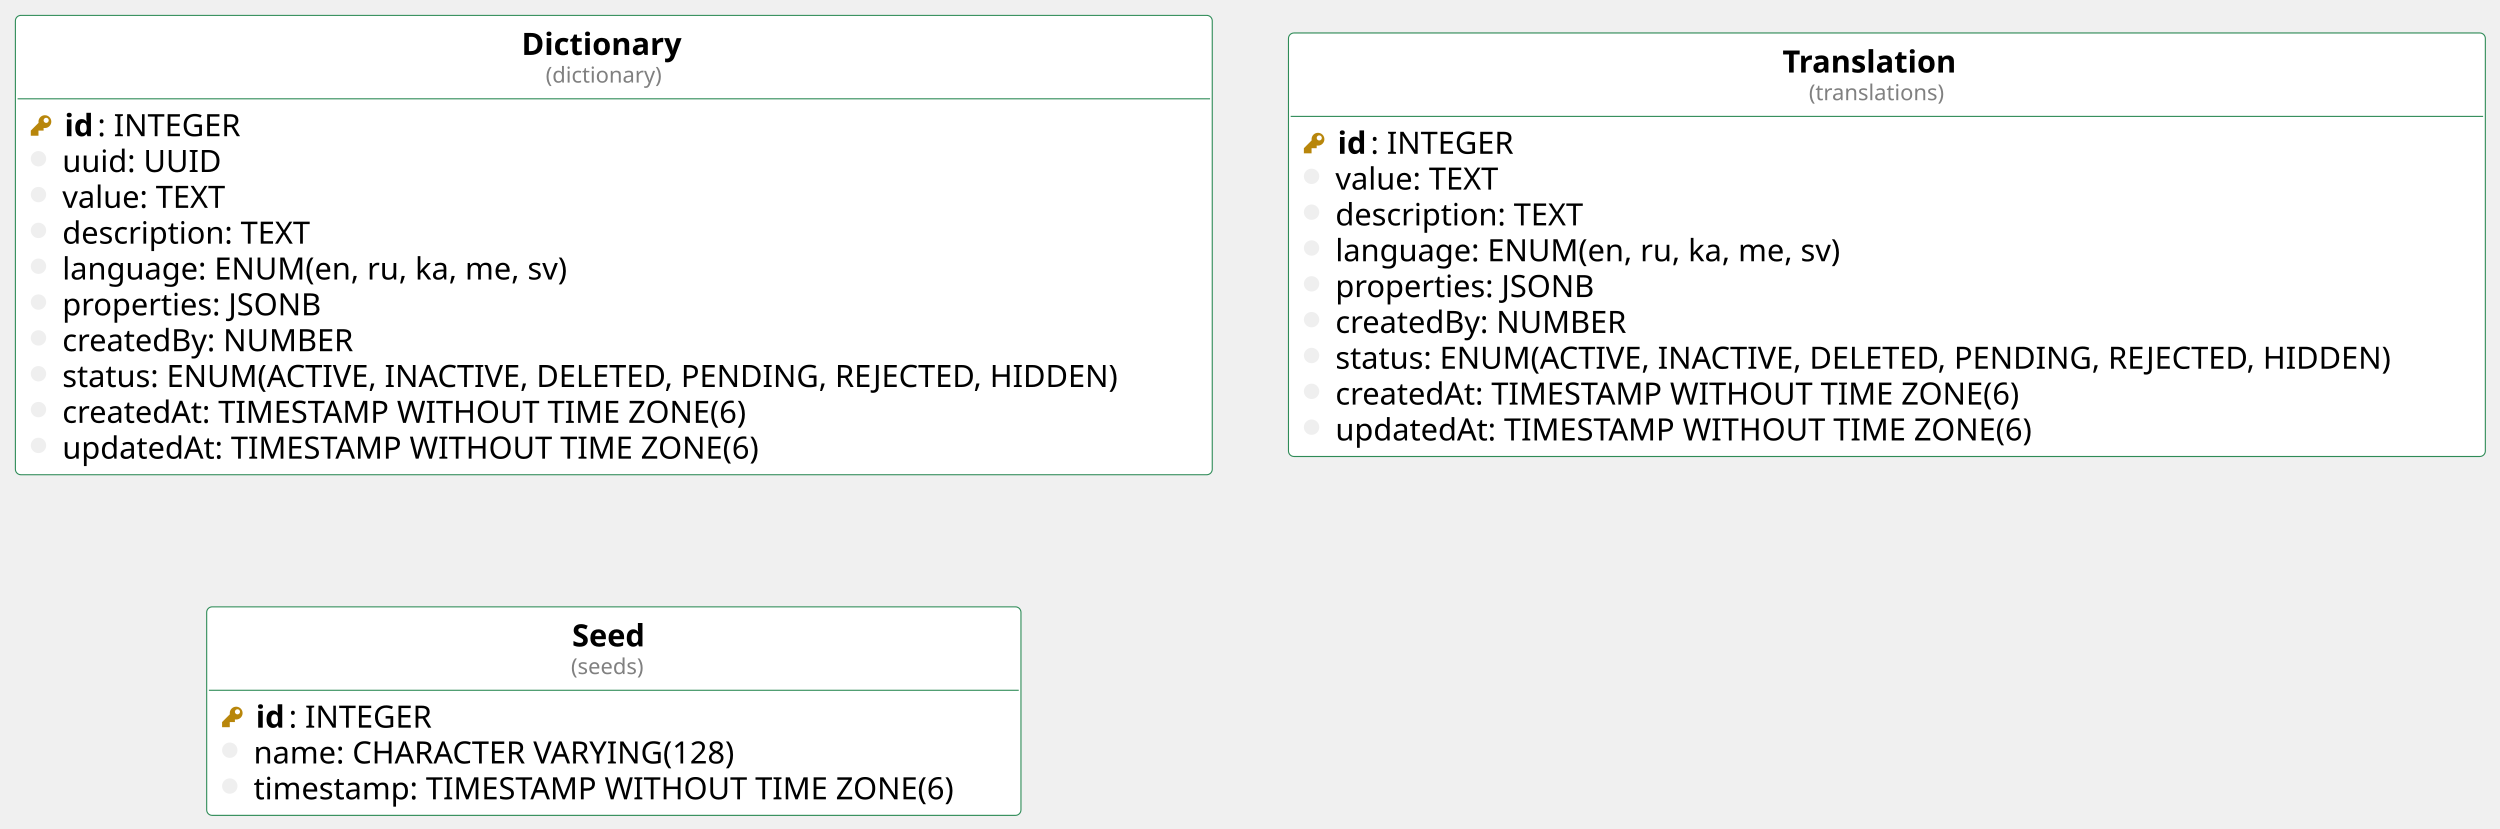
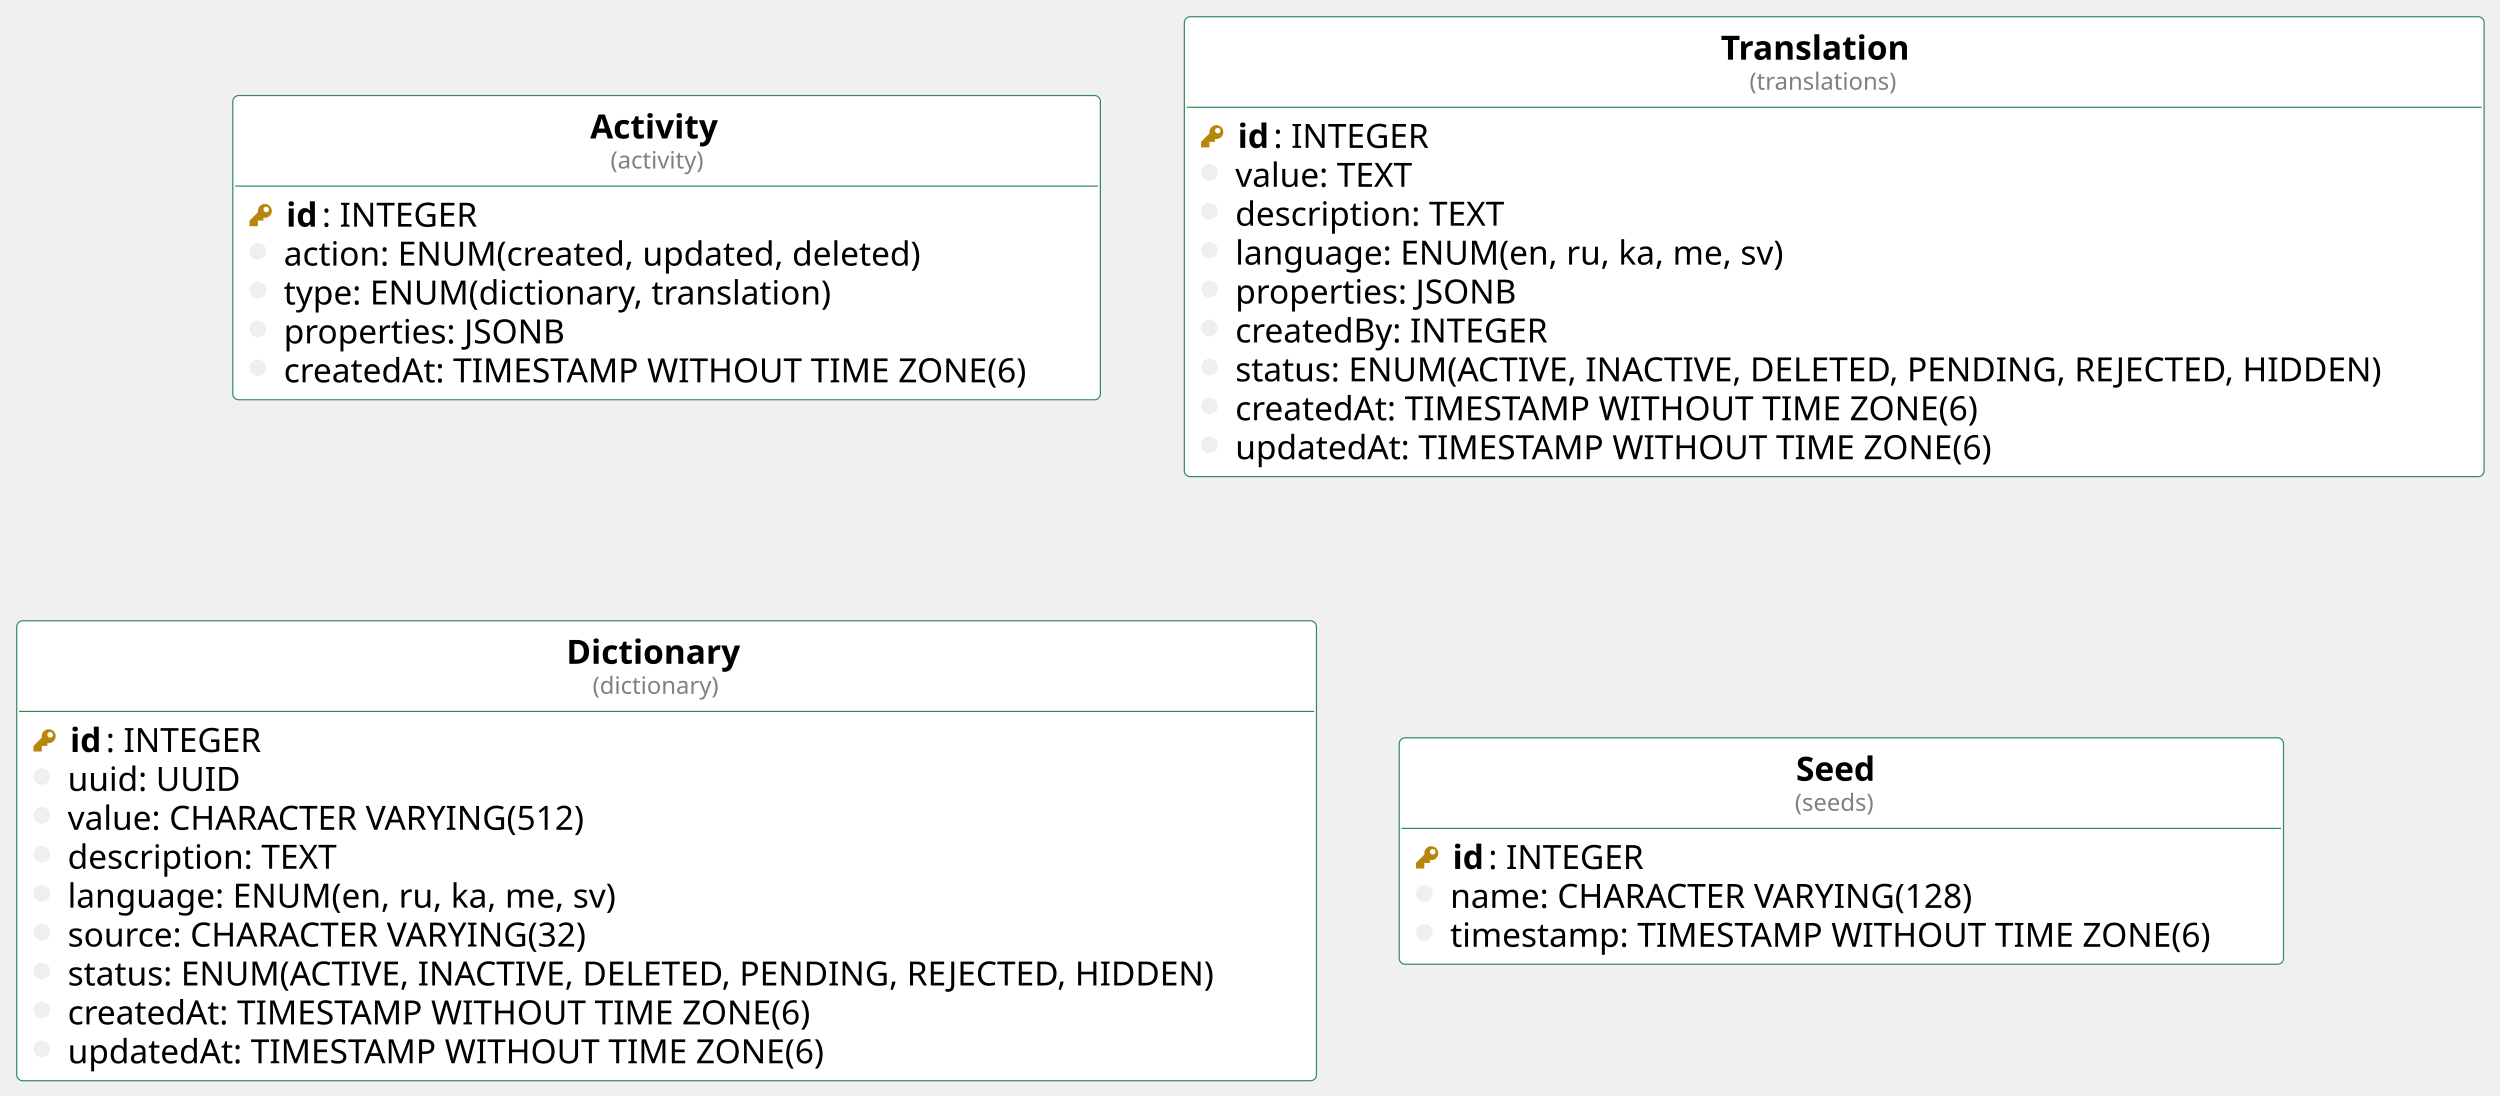
- <svg xmlns="http://www.w3.org/2000/svg" contentStyleType="text/css" height="377px" preserveAspectRatio="none" style="width:1137px;height:377px;background:#FFFFFF;" version="1.1" viewBox="0 0 1137 377" width="1137px" zoomAndPan="magnify">
+ <svg xmlns="http://www.w3.org/2000/svg" contentStyleType="text/css" height="459px" preserveAspectRatio="none" style="width:1047px;height:459px;background:#FFFFFF;" version="1.1" viewBox="0 0 1047 459" width="1047px" zoomAndPan="magnify">
  <defs />
  <g>
-     <g id="elem_dictionary">
-       <rect codeLine="25" fill="#FFFFFF" height="208.906" id="dictionary" rx="2.5" ry="2.5" style="stroke:#2E8B57;stroke-width:0.5;" width="544.333" x="7" y="7" />
-       <text fill="#000000" font-family="sans-serif" font-size="14" font-weight="bold" lengthAdjust="spacing" textLength="84" x="237.167" y="24.995">Dictionary</text>
-       <text fill="#808080" font-family="sans-serif" font-size="10" lengthAdjust="spacing" textLength="62" x="248.167" y="37.579">(dictionary)</text>
-       <line style="stroke:#2E8B57;stroke-width:0.5;" x1="8" x2="550.333" y1="44.938" y2="44.938" />
-       <path d="M20.417,52.401 C18.807,52.401 17.5,53.708 17.5,55.318 C17.5,55.504 17.5,55.691 17.535,55.866 L14,59.401 L14,61.734 L17.5,61.734 L17.5,59.401 L19.833,59.401 L19.833,58.234 L19.868,58.199 C20.043,58.234 20.23,58.234 20.417,58.234 C22.027,58.234 23.333,56.928 23.333,55.318 C23.333,53.708 22.027,52.401 20.417,52.401 M21,53.568 C21.642,53.568 22.167,54.093 22.167,54.734 C22.167,55.376 21.642,55.901 21,55.901 C20.358,55.901 19.833,55.376 19.833,54.734 C19.833,54.093 20.358,53.568 21,53.568 " fill="#B8860B" style="stroke:;stroke-width:0.0;stroke-dasharray:;" />
-       <text fill="#000000" font-family="sans-serif" font-size="14" font-weight="bold" lengthAdjust="spacing" textLength="15" x="29.333" y="61.933">id</text>
-       <text fill="#000000" font-family="sans-serif" font-size="14" lengthAdjust="spacing" textLength="71" x="44.333" y="61.933">: INTEGER</text>
-       <path d="M17.5,68.698 C15.563,68.698 14,70.261 14,72.198 C14,74.135 15.563,75.698 17.5,75.698 C19.437,75.698 21,74.135 21,72.198 C21,70.261 19.437,68.698 17.5,68.698 " fill="#EFEFEF" style="stroke:;stroke-width:0.0;stroke-dasharray:;" />
-       <text fill="#000000" font-family="sans-serif" font-size="14" lengthAdjust="spacing" textLength="71" x="28.333" y="78.23">uuid: UUID</text>
-       <path d="M17.5,84.995 C15.563,84.995 14,86.558 14,88.495 C14,90.431 15.563,91.995 17.5,91.995 C19.437,91.995 21,90.431 21,88.495 C21,86.558 19.437,84.995 17.5,84.995 " fill="#EFEFEF" style="stroke:;stroke-width:0.0;stroke-dasharray:;" />
-       <text fill="#000000" font-family="sans-serif" font-size="14" lengthAdjust="spacing" textLength="83" x="28.333" y="94.526">value: TEXT</text>
-       <path d="M17.5,101.292 C15.563,101.292 14,102.855 14,104.792 C14,106.728 15.563,108.292 17.5,108.292 C19.437,108.292 21,106.728 21,104.792 C21,102.855 19.437,101.292 17.5,101.292 " fill="#EFEFEF" style="stroke:;stroke-width:0.0;stroke-dasharray:;" />
-       <text fill="#000000" font-family="sans-serif" font-size="14" lengthAdjust="spacing" textLength="128" x="28.333" y="110.823">description: TEXT</text>
-       <path d="M17.5,117.588 C15.563,117.588 14,119.152 14,121.088 C14,123.025 15.563,124.588 17.5,124.588 C19.437,124.588 21,123.025 21,121.088 C21,119.152 19.437,117.588 17.5,117.588 " fill="#EFEFEF" style="stroke:;stroke-width:0.0;stroke-dasharray:;" />
-       <text fill="#000000" font-family="sans-serif" font-size="14" lengthAdjust="spacing" textLength="242" x="28.333" y="127.12">language: ENUM(en, ru, ka, me, sv)</text>
-       <path d="M17.5,133.885 C15.563,133.885 14,135.449 14,137.385 C14,139.322 15.563,140.885 17.5,140.885 C19.437,140.885 21,139.322 21,137.385 C21,135.449 19.437,133.885 17.5,133.885 " fill="#EFEFEF" style="stroke:;stroke-width:0.0;stroke-dasharray:;" />
-       <text fill="#000000" font-family="sans-serif" font-size="14" lengthAdjust="spacing" textLength="130" x="28.333" y="143.417">properties: JSONB</text>
-       <path d="M17.5,150.182 C15.563,150.182 14,151.746 14,153.682 C14,155.619 15.563,157.182 17.5,157.182 C19.437,157.182 21,155.619 21,153.682 C21,151.746 19.437,150.182 17.5,150.182 " fill="#EFEFEF" style="stroke:;stroke-width:0.0;stroke-dasharray:;" />
-       <text fill="#000000" font-family="sans-serif" font-size="14" lengthAdjust="spacing" textLength="143" x="28.333" y="159.714">createdBy: NUMBER</text>
-       <path d="M17.5,166.479 C15.563,166.479 14,168.042 14,169.979 C14,171.916 15.563,173.479 17.5,173.479 C19.437,173.479 21,171.916 21,169.979 C21,168.042 19.437,166.479 17.5,166.479 " fill="#EFEFEF" style="stroke:;stroke-width:0.0;stroke-dasharray:;" />
-       <text fill="#000000" font-family="sans-serif" font-size="14" lengthAdjust="spacing" textLength="517" x="28.333" y="176.011">status: ENUM(ACTIVE, INACTIVE, DELETED, PENDING, REJECTED, HIDDEN)</text>
-       <path d="M17.5,182.776 C15.563,182.776 14,184.339 14,186.276 C14,188.213 15.563,189.776 17.5,189.776 C19.437,189.776 21,188.213 21,186.276 C21,184.339 19.437,182.776 17.5,182.776 " fill="#EFEFEF" style="stroke:;stroke-width:0.0;stroke-dasharray:;" />
-       <text fill="#000000" font-family="sans-serif" font-size="14" lengthAdjust="spacing" textLength="336" x="28.333" y="192.308">createdAt: TIMESTAMP WITHOUT TIME ZONE(6)</text>
-       <path d="M17.5,199.073 C15.563,199.073 14,200.636 14,202.573 C14,204.51 15.563,206.073 17.5,206.073 C19.437,206.073 21,204.51 21,202.573 C21,200.636 19.437,199.073 17.5,199.073 " fill="#EFEFEF" style="stroke:;stroke-width:0.0;stroke-dasharray:;" />
-       <text fill="#000000" font-family="sans-serif" font-size="14" lengthAdjust="spacing" textLength="340" x="28.333" y="208.605">updatedAt: TIMESTAMP WITHOUT TIME ZONE(6)</text>
+     <g id="elem_activity">
+       <rect codeLine="25" fill="#FFFFFF" height="127.422" id="activity" rx="2.5" ry="2.5" style="stroke:#2E8B57;stroke-width:0.5;" width="363.333" x="97.5" y="40" />
+       <text fill="#000000" font-family="sans-serif" font-size="14" font-weight="bold" lengthAdjust="spacing" textLength="64" x="247.167" y="57.995">Activity</text>
+       <text fill="#808080" font-family="sans-serif" font-size="10" lengthAdjust="spacing" textLength="47" x="255.667" y="70.579">(activity)</text>
+       <line style="stroke:#2E8B57;stroke-width:0.5;" x1="98.5" x2="459.833" y1="77.938" y2="77.938" />
+       <path d="M110.917,85.401 C109.307,85.401 108,86.708 108,88.318 C108,88.504 108,88.691 108.035,88.866 L104.5,92.401 L104.5,94.734 L108,94.734 L108,92.401 L110.333,92.401 L110.333,91.234 L110.368,91.199 C110.543,91.234 110.73,91.234 110.917,91.234 C112.527,91.234 113.833,89.928 113.833,88.318 C113.833,86.708 112.527,85.401 110.917,85.401 M111.5,86.568 C112.142,86.568 112.667,87.093 112.667,87.734 C112.667,88.376 112.142,88.901 111.5,88.901 C110.858,88.901 110.333,88.376 110.333,87.734 C110.333,87.093 110.858,86.568 111.5,86.568 " fill="#B8860B" style="stroke:;stroke-width:0.0;stroke-dasharray:;" />
+       <text fill="#000000" font-family="sans-serif" font-size="14" font-weight="bold" lengthAdjust="spacing" textLength="15" x="119.833" y="94.933">id</text>
+       <text fill="#000000" font-family="sans-serif" font-size="14" lengthAdjust="spacing" textLength="71" x="134.833" y="94.933">: INTEGER</text>
+       <path d="M108,101.698 C106.063,101.698 104.5,103.261 104.5,105.198 C104.5,107.135 106.063,108.698 108,108.698 C109.937,108.698 111.5,107.135 111.5,105.198 C111.5,103.261 109.937,101.698 108,101.698 " fill="#EFEFEF" style="stroke:;stroke-width:0.0;stroke-dasharray:;" />
+       <text fill="#000000" font-family="sans-serif" font-size="14" lengthAdjust="spacing" textLength="292" x="118.833" y="111.23">action: ENUM(created, updated, deleted)</text>
+       <path d="M108,117.995 C106.063,117.995 104.5,119.558 104.5,121.495 C104.5,123.431 106.063,124.995 108,124.995 C109.937,124.995 111.5,123.431 111.5,121.495 C111.5,119.558 109.937,117.995 108,117.995 " fill="#EFEFEF" style="stroke:;stroke-width:0.0;stroke-dasharray:;" />
+       <text fill="#000000" font-family="sans-serif" font-size="14" lengthAdjust="spacing" textLength="251" x="118.833" y="127.526">type: ENUM(dictionary, translation)</text>
+       <path d="M108,134.292 C106.063,134.292 104.5,135.855 104.5,137.792 C104.5,139.728 106.063,141.292 108,141.292 C109.937,141.292 111.5,139.728 111.5,137.792 C111.5,135.855 109.937,134.292 108,134.292 " fill="#EFEFEF" style="stroke:;stroke-width:0.0;stroke-dasharray:;" />
+       <text fill="#000000" font-family="sans-serif" font-size="14" lengthAdjust="spacing" textLength="130" x="118.833" y="143.823">properties: JSONB</text>
+       <path d="M108,150.589 C106.063,150.589 104.5,152.152 104.5,154.089 C104.5,156.025 106.063,157.589 108,157.589 C109.937,157.589 111.5,156.025 111.5,154.089 C111.5,152.152 109.937,150.589 108,150.589 " fill="#EFEFEF" style="stroke:;stroke-width:0.0;stroke-dasharray:;" />
+       <text fill="#000000" font-family="sans-serif" font-size="14" lengthAdjust="spacing" textLength="336" x="118.833" y="160.12">createdAt: TIMESTAMP WITHOUT TIME ZONE(6)</text>
    </g>
    <g id="elem_translations">
-       <rect codeLine="38" fill="#FFFFFF" height="192.609" id="translations" rx="2.5" ry="2.5" style="stroke:#2E8B57;stroke-width:0.5;" width="544.333" x="586" y="15" />
-       <text fill="#000000" font-family="sans-serif" font-size="14" font-weight="bold" lengthAdjust="spacing" textLength="95" x="810.667" y="32.995">Translation</text>
-       <text fill="#808080" font-family="sans-serif" font-size="10" lengthAdjust="spacing" textLength="71" x="822.667" y="45.579">(translations)</text>
-       <line style="stroke:#2E8B57;stroke-width:0.5;" x1="587" x2="1129.333" y1="52.938" y2="52.938" />
-       <path d="M599.417,60.401 C597.807,60.401 596.5,61.708 596.5,63.318 C596.5,63.504 596.5,63.691 596.535,63.866 L593,67.401 L593,69.734 L596.5,69.734 L596.5,67.401 L598.833,67.401 L598.833,66.234 L598.868,66.199 C599.043,66.234 599.23,66.234 599.417,66.234 C601.027,66.234 602.333,64.928 602.333,63.318 C602.333,61.708 601.027,60.401 599.417,60.401 M600,61.568 C600.642,61.568 601.167,62.093 601.167,62.734 C601.167,63.376 600.642,63.901 600,63.901 C599.358,63.901 598.833,63.376 598.833,62.734 C598.833,62.093 599.358,61.568 600,61.568 " fill="#B8860B" style="stroke:;stroke-width:0.0;stroke-dasharray:;" />
-       <text fill="#000000" font-family="sans-serif" font-size="14" font-weight="bold" lengthAdjust="spacing" textLength="15" x="608.333" y="69.933">id</text>
-       <text fill="#000000" font-family="sans-serif" font-size="14" lengthAdjust="spacing" textLength="71" x="623.333" y="69.933">: INTEGER</text>
-       <path d="M596.5,76.698 C594.563,76.698 593,78.261 593,80.198 C593,82.135 594.563,83.698 596.5,83.698 C598.437,83.698 600,82.135 600,80.198 C600,78.261 598.437,76.698 596.5,76.698 " fill="#EFEFEF" style="stroke:;stroke-width:0.0;stroke-dasharray:;" />
-       <text fill="#000000" font-family="sans-serif" font-size="14" lengthAdjust="spacing" textLength="83" x="607.333" y="86.23">value: TEXT</text>
-       <path d="M596.5,92.995 C594.563,92.995 593,94.558 593,96.495 C593,98.431 594.563,99.995 596.5,99.995 C598.437,99.995 600,98.431 600,96.495 C600,94.558 598.437,92.995 596.5,92.995 " fill="#EFEFEF" style="stroke:;stroke-width:0.0;stroke-dasharray:;" />
-       <text fill="#000000" font-family="sans-serif" font-size="14" lengthAdjust="spacing" textLength="128" x="607.333" y="102.526">description: TEXT</text>
-       <path d="M596.5,109.292 C594.563,109.292 593,110.855 593,112.792 C593,114.728 594.563,116.292 596.5,116.292 C598.437,116.292 600,114.728 600,112.792 C600,110.855 598.437,109.292 596.5,109.292 " fill="#EFEFEF" style="stroke:;stroke-width:0.0;stroke-dasharray:;" />
-       <text fill="#000000" font-family="sans-serif" font-size="14" lengthAdjust="spacing" textLength="242" x="607.333" y="118.823">language: ENUM(en, ru, ka, me, sv)</text>
-       <path d="M596.5,125.588 C594.563,125.588 593,127.152 593,129.089 C593,131.025 594.563,132.589 596.5,132.589 C598.437,132.589 600,131.025 600,129.089 C600,127.152 598.437,125.588 596.5,125.588 " fill="#EFEFEF" style="stroke:;stroke-width:0.0;stroke-dasharray:;" />
-       <text fill="#000000" font-family="sans-serif" font-size="14" lengthAdjust="spacing" textLength="130" x="607.333" y="135.12">properties: JSONB</text>
-       <path d="M596.5,141.885 C594.563,141.885 593,143.449 593,145.385 C593,147.322 594.563,148.885 596.5,148.885 C598.437,148.885 600,147.322 600,145.385 C600,143.449 598.437,141.885 596.5,141.885 " fill="#EFEFEF" style="stroke:;stroke-width:0.0;stroke-dasharray:;" />
-       <text fill="#000000" font-family="sans-serif" font-size="14" lengthAdjust="spacing" textLength="143" x="607.333" y="151.417">createdBy: NUMBER</text>
-       <path d="M596.5,158.182 C594.563,158.182 593,159.746 593,161.682 C593,163.619 594.563,165.182 596.5,165.182 C598.437,165.182 600,163.619 600,161.682 C600,159.746 598.437,158.182 596.5,158.182 " fill="#EFEFEF" style="stroke:;stroke-width:0.0;stroke-dasharray:;" />
-       <text fill="#000000" font-family="sans-serif" font-size="14" lengthAdjust="spacing" textLength="517" x="607.333" y="167.714">status: ENUM(ACTIVE, INACTIVE, DELETED, PENDING, REJECTED, HIDDEN)</text>
-       <path d="M596.5,174.479 C594.563,174.479 593,176.042 593,177.979 C593,179.916 594.563,181.479 596.5,181.479 C598.437,181.479 600,179.916 600,177.979 C600,176.042 598.437,174.479 596.5,174.479 " fill="#EFEFEF" style="stroke:;stroke-width:0.0;stroke-dasharray:;" />
-       <text fill="#000000" font-family="sans-serif" font-size="14" lengthAdjust="spacing" textLength="336" x="607.333" y="184.011">createdAt: TIMESTAMP WITHOUT TIME ZONE(6)</text>
-       <path d="M596.5,190.776 C594.563,190.776 593,192.339 593,194.276 C593,196.213 594.563,197.776 596.5,197.776 C598.437,197.776 600,196.213 600,194.276 C600,192.339 598.437,190.776 596.5,190.776 " fill="#EFEFEF" style="stroke:;stroke-width:0.0;stroke-dasharray:;" />
-       <text fill="#000000" font-family="sans-serif" font-size="14" lengthAdjust="spacing" textLength="340" x="607.333" y="200.308">updatedAt: TIMESTAMP WITHOUT TIME ZONE(6)</text>
+       <rect codeLine="33" fill="#FFFFFF" height="192.609" id="translations" rx="2.5" ry="2.5" style="stroke:#2E8B57;stroke-width:0.5;" width="544.333" x="496" y="7" />
+       <text fill="#000000" font-family="sans-serif" font-size="14" font-weight="bold" lengthAdjust="spacing" textLength="95" x="720.667" y="24.995">Translation</text>
+       <text fill="#808080" font-family="sans-serif" font-size="10" lengthAdjust="spacing" textLength="71" x="732.667" y="37.579">(translations)</text>
+       <line style="stroke:#2E8B57;stroke-width:0.5;" x1="497" x2="1039.333" y1="44.938" y2="44.938" />
+       <path d="M509.417,52.401 C507.807,52.401 506.5,53.708 506.5,55.318 C506.5,55.504 506.5,55.691 506.535,55.866 L503,59.401 L503,61.734 L506.5,61.734 L506.5,59.401 L508.833,59.401 L508.833,58.234 L508.868,58.199 C509.043,58.234 509.23,58.234 509.417,58.234 C511.027,58.234 512.333,56.928 512.333,55.318 C512.333,53.708 511.027,52.401 509.417,52.401 M510,53.568 C510.642,53.568 511.167,54.093 511.167,54.734 C511.167,55.376 510.642,55.901 510,55.901 C509.358,55.901 508.833,55.376 508.833,54.734 C508.833,54.093 509.358,53.568 510,53.568 " fill="#B8860B" style="stroke:;stroke-width:0.0;stroke-dasharray:;" />
+       <text fill="#000000" font-family="sans-serif" font-size="14" font-weight="bold" lengthAdjust="spacing" textLength="15" x="518.333" y="61.933">id</text>
+       <text fill="#000000" font-family="sans-serif" font-size="14" lengthAdjust="spacing" textLength="71" x="533.333" y="61.933">: INTEGER</text>
+       <path d="M506.5,68.698 C504.563,68.698 503,70.261 503,72.198 C503,74.135 504.563,75.698 506.5,75.698 C508.437,75.698 510,74.135 510,72.198 C510,70.261 508.437,68.698 506.5,68.698 " fill="#EFEFEF" style="stroke:;stroke-width:0.0;stroke-dasharray:;" />
+       <text fill="#000000" font-family="sans-serif" font-size="14" lengthAdjust="spacing" textLength="83" x="517.333" y="78.23">value: TEXT</text>
+       <path d="M506.5,84.995 C504.563,84.995 503,86.558 503,88.495 C503,90.431 504.563,91.995 506.5,91.995 C508.437,91.995 510,90.431 510,88.495 C510,86.558 508.437,84.995 506.5,84.995 " fill="#EFEFEF" style="stroke:;stroke-width:0.0;stroke-dasharray:;" />
+       <text fill="#000000" font-family="sans-serif" font-size="14" lengthAdjust="spacing" textLength="128" x="517.333" y="94.526">description: TEXT</text>
+       <path d="M506.5,101.292 C504.563,101.292 503,102.855 503,104.792 C503,106.728 504.563,108.292 506.5,108.292 C508.437,108.292 510,106.728 510,104.792 C510,102.855 508.437,101.292 506.5,101.292 " fill="#EFEFEF" style="stroke:;stroke-width:0.0;stroke-dasharray:;" />
+       <text fill="#000000" font-family="sans-serif" font-size="14" lengthAdjust="spacing" textLength="242" x="517.333" y="110.823">language: ENUM(en, ru, ka, me, sv)</text>
+       <path d="M506.5,117.588 C504.563,117.588 503,119.152 503,121.088 C503,123.025 504.563,124.588 506.5,124.588 C508.437,124.588 510,123.025 510,121.088 C510,119.152 508.437,117.588 506.5,117.588 " fill="#EFEFEF" style="stroke:;stroke-width:0.0;stroke-dasharray:;" />
+       <text fill="#000000" font-family="sans-serif" font-size="14" lengthAdjust="spacing" textLength="130" x="517.333" y="127.12">properties: JSONB</text>
+       <path d="M506.5,133.885 C504.563,133.885 503,135.449 503,137.385 C503,139.322 504.563,140.885 506.5,140.885 C508.437,140.885 510,139.322 510,137.385 C510,135.449 508.437,133.885 506.5,133.885 " fill="#EFEFEF" style="stroke:;stroke-width:0.0;stroke-dasharray:;" />
+       <text fill="#000000" font-family="sans-serif" font-size="14" lengthAdjust="spacing" textLength="145" x="517.333" y="143.417">createdBy: INTEGER</text>
+       <path d="M506.5,150.182 C504.563,150.182 503,151.746 503,153.682 C503,155.619 504.563,157.182 506.5,157.182 C508.437,157.182 510,155.619 510,153.682 C510,151.746 508.437,150.182 506.5,150.182 " fill="#EFEFEF" style="stroke:;stroke-width:0.0;stroke-dasharray:;" />
+       <text fill="#000000" font-family="sans-serif" font-size="14" lengthAdjust="spacing" textLength="517" x="517.333" y="159.714">status: ENUM(ACTIVE, INACTIVE, DELETED, PENDING, REJECTED, HIDDEN)</text>
+       <path d="M506.5,166.479 C504.563,166.479 503,168.042 503,169.979 C503,171.916 504.563,173.479 506.5,173.479 C508.437,173.479 510,171.916 510,169.979 C510,168.042 508.437,166.479 506.5,166.479 " fill="#EFEFEF" style="stroke:;stroke-width:0.0;stroke-dasharray:;" />
+       <text fill="#000000" font-family="sans-serif" font-size="14" lengthAdjust="spacing" textLength="336" x="517.333" y="176.011">createdAt: TIMESTAMP WITHOUT TIME ZONE(6)</text>
+       <path d="M506.5,182.776 C504.563,182.776 503,184.339 503,186.276 C503,188.213 504.563,189.776 506.5,189.776 C508.437,189.776 510,188.213 510,186.276 C510,184.339 508.437,182.776 506.5,182.776 " fill="#EFEFEF" style="stroke:;stroke-width:0.0;stroke-dasharray:;" />
+       <text fill="#000000" font-family="sans-serif" font-size="14" lengthAdjust="spacing" textLength="340" x="517.333" y="192.308">updatedAt: TIMESTAMP WITHOUT TIME ZONE(6)</text>
+     </g>
+     <g id="elem_dictionary">
+       <rect codeLine="45" fill="#FFFFFF" height="192.609" id="dictionary" rx="2.5" ry="2.5" style="stroke:#2E8B57;stroke-width:0.5;" width="544.333" x="7" y="260" />
+       <text fill="#000000" font-family="sans-serif" font-size="14" font-weight="bold" lengthAdjust="spacing" textLength="84" x="237.167" y="277.995">Dictionary</text>
+       <text fill="#808080" font-family="sans-serif" font-size="10" lengthAdjust="spacing" textLength="62" x="248.167" y="290.579">(dictionary)</text>
+       <line style="stroke:#2E8B57;stroke-width:0.5;" x1="8" x2="550.333" y1="297.938" y2="297.938" />
+       <path d="M20.417,305.401 C18.807,305.401 17.5,306.708 17.5,308.318 C17.5,308.504 17.5,308.691 17.535,308.866 L14,312.401 L14,314.734 L17.5,314.734 L17.5,312.401 L19.833,312.401 L19.833,311.234 L19.868,311.199 C20.043,311.234 20.23,311.234 20.417,311.234 C22.027,311.234 23.333,309.928 23.333,308.318 C23.333,306.708 22.027,305.401 20.417,305.401 M21,306.568 C21.642,306.568 22.167,307.093 22.167,307.734 C22.167,308.376 21.642,308.901 21,308.901 C20.358,308.901 19.833,308.376 19.833,307.734 C19.833,307.093 20.358,306.568 21,306.568 " fill="#B8860B" style="stroke:;stroke-width:0.0;stroke-dasharray:;" />
+       <text fill="#000000" font-family="sans-serif" font-size="14" font-weight="bold" lengthAdjust="spacing" textLength="15" x="29.333" y="314.933">id</text>
+       <text fill="#000000" font-family="sans-serif" font-size="14" lengthAdjust="spacing" textLength="71" x="44.333" y="314.933">: INTEGER</text>
+       <path d="M17.5,321.698 C15.563,321.698 14,323.261 14,325.198 C14,327.135 15.563,328.698 17.5,328.698 C19.437,328.698 21,327.135 21,325.198 C21,323.261 19.437,321.698 17.5,321.698 " fill="#EFEFEF" style="stroke:;stroke-width:0.0;stroke-dasharray:;" />
+       <text fill="#000000" font-family="sans-serif" font-size="14" lengthAdjust="spacing" textLength="71" x="28.333" y="331.229">uuid: UUID</text>
+       <path d="M17.5,337.995 C15.563,337.995 14,339.558 14,341.495 C14,343.432 15.563,344.995 17.5,344.995 C19.437,344.995 21,343.432 21,341.495 C21,339.558 19.437,337.995 17.5,337.995 " fill="#EFEFEF" style="stroke:;stroke-width:0.0;stroke-dasharray:;" />
+       <text fill="#000000" font-family="sans-serif" font-size="14" lengthAdjust="spacing" textLength="238" x="28.333" y="347.526">value: CHARACTER VARYING(512)</text>
+       <path d="M17.5,354.292 C15.563,354.292 14,355.855 14,357.792 C14,359.728 15.563,361.292 17.5,361.292 C19.437,361.292 21,359.728 21,357.792 C21,355.855 19.437,354.292 17.5,354.292 " fill="#EFEFEF" style="stroke:;stroke-width:0.0;stroke-dasharray:;" />
+       <text fill="#000000" font-family="sans-serif" font-size="14" lengthAdjust="spacing" textLength="128" x="28.333" y="363.823">description: TEXT</text>
+       <path d="M17.5,370.589 C15.563,370.589 14,372.152 14,374.089 C14,376.025 15.563,377.589 17.5,377.589 C19.437,377.589 21,376.025 21,374.089 C21,372.152 19.437,370.589 17.5,370.589 " fill="#EFEFEF" style="stroke:;stroke-width:0.0;stroke-dasharray:;" />
+       <text fill="#000000" font-family="sans-serif" font-size="14" lengthAdjust="spacing" textLength="242" x="28.333" y="380.12">language: ENUM(en, ru, ka, me, sv)</text>
+       <path d="M17.5,386.885 C15.563,386.885 14,388.449 14,390.385 C14,392.322 15.563,393.885 17.5,393.885 C19.437,393.885 21,392.322 21,390.385 C21,388.449 19.437,386.885 17.5,386.885 " fill="#EFEFEF" style="stroke:;stroke-width:0.0;stroke-dasharray:;" />
+       <text fill="#000000" font-family="sans-serif" font-size="14" lengthAdjust="spacing" textLength="239" x="28.333" y="396.417">source: CHARACTER VARYING(32)</text>
+       <path d="M17.5,403.182 C15.563,403.182 14,404.746 14,406.682 C14,408.619 15.563,410.182 17.5,410.182 C19.437,410.182 21,408.619 21,406.682 C21,404.746 19.437,403.182 17.5,403.182 " fill="#EFEFEF" style="stroke:;stroke-width:0.0;stroke-dasharray:;" />
+       <text fill="#000000" font-family="sans-serif" font-size="14" lengthAdjust="spacing" textLength="517" x="28.333" y="412.714">status: ENUM(ACTIVE, INACTIVE, DELETED, PENDING, REJECTED, HIDDEN)</text>
+       <path d="M17.5,419.479 C15.563,419.479 14,421.043 14,422.979 C14,424.916 15.563,426.479 17.5,426.479 C19.437,426.479 21,424.916 21,422.979 C21,421.043 19.437,419.479 17.5,419.479 " fill="#EFEFEF" style="stroke:;stroke-width:0.0;stroke-dasharray:;" />
+       <text fill="#000000" font-family="sans-serif" font-size="14" lengthAdjust="spacing" textLength="336" x="28.333" y="429.011">createdAt: TIMESTAMP WITHOUT TIME ZONE(6)</text>
+       <path d="M17.5,435.776 C15.563,435.776 14,437.339 14,439.276 C14,441.213 15.563,442.776 17.5,442.776 C19.437,442.776 21,441.213 21,439.276 C21,437.339 19.437,435.776 17.5,435.776 " fill="#EFEFEF" style="stroke:;stroke-width:0.0;stroke-dasharray:;" />
+       <text fill="#000000" font-family="sans-serif" font-size="14" lengthAdjust="spacing" textLength="340" x="28.333" y="445.308">updatedAt: TIMESTAMP WITHOUT TIME ZONE(6)</text>
    </g>
    <g id="elem_seeds">
-       <rect codeLine="50" fill="#FFFFFF" height="94.828" id="seeds" rx="2.5" ry="2.5" style="stroke:#2E8B57;stroke-width:0.5;" width="370.333" x="94" y="276" />
-       <text fill="#000000" font-family="sans-serif" font-size="14" font-weight="bold" lengthAdjust="spacing" textLength="38" x="260.167" y="293.995">Seed</text>
-       <text fill="#808080" font-family="sans-serif" font-size="10" lengthAdjust="spacing" textLength="39" x="259.667" y="306.579">(seeds)</text>
-       <line style="stroke:#2E8B57;stroke-width:0.5;" x1="95" x2="463.333" y1="313.938" y2="313.938" />
-       <path d="M107.417,321.401 C105.807,321.401 104.5,322.708 104.5,324.318 C104.5,324.504 104.5,324.691 104.535,324.866 L101,328.401 L101,330.734 L104.5,330.734 L104.5,328.401 L106.833,328.401 L106.833,327.234 L106.868,327.199 C107.043,327.234 107.23,327.234 107.417,327.234 C109.027,327.234 110.333,325.928 110.333,324.318 C110.333,322.708 109.027,321.401 107.417,321.401 M108,322.568 C108.642,322.568 109.167,323.093 109.167,323.734 C109.167,324.376 108.642,324.901 108,324.901 C107.358,324.901 106.833,324.376 106.833,323.734 C106.833,323.093 107.358,322.568 108,322.568 " fill="#B8860B" style="stroke:;stroke-width:0.0;stroke-dasharray:;" />
-       <text fill="#000000" font-family="sans-serif" font-size="14" font-weight="bold" lengthAdjust="spacing" textLength="15" x="116.333" y="330.933">id</text>
-       <text fill="#000000" font-family="sans-serif" font-size="14" lengthAdjust="spacing" textLength="71" x="131.333" y="330.933">: INTEGER</text>
-       <path d="M104.5,337.698 C102.563,337.698 101,339.261 101,341.198 C101,343.135 102.563,344.698 104.5,344.698 C106.437,344.698 108,343.135 108,341.198 C108,339.261 106.437,337.698 104.5,337.698 " fill="#EFEFEF" style="stroke:;stroke-width:0.0;stroke-dasharray:;" />
-       <text fill="#000000" font-family="sans-serif" font-size="14" lengthAdjust="spacing" textLength="240" x="115.333" y="347.229">name: CHARACTER VARYING(128)</text>
-       <path d="M104.5,353.995 C102.563,353.995 101,355.558 101,357.495 C101,359.432 102.563,360.995 104.5,360.995 C106.437,360.995 108,359.432 108,357.495 C108,355.558 106.437,353.995 104.5,353.995 " fill="#EFEFEF" style="stroke:;stroke-width:0.0;stroke-dasharray:;" />
-       <text fill="#000000" font-family="sans-serif" font-size="14" lengthAdjust="spacing" textLength="343" x="115.333" y="363.526">timestamp: TIMESTAMP WITHOUT TIME ZONE(6)</text>
+       <rect codeLine="57" fill="#FFFFFF" height="94.828" id="seeds" rx="2.5" ry="2.5" style="stroke:#2E8B57;stroke-width:0.5;" width="370.333" x="586" y="309" />
+       <text fill="#000000" font-family="sans-serif" font-size="14" font-weight="bold" lengthAdjust="spacing" textLength="38" x="752.167" y="326.995">Seed</text>
+       <text fill="#808080" font-family="sans-serif" font-size="10" lengthAdjust="spacing" textLength="39" x="751.667" y="339.579">(seeds)</text>
+       <line style="stroke:#2E8B57;stroke-width:0.5;" x1="587" x2="955.333" y1="346.938" y2="346.938" />
+       <path d="M599.417,354.401 C597.807,354.401 596.5,355.708 596.5,357.318 C596.5,357.504 596.5,357.691 596.535,357.866 L593,361.401 L593,363.734 L596.5,363.734 L596.5,361.401 L598.833,361.401 L598.833,360.234 L598.868,360.199 C599.043,360.234 599.23,360.234 599.417,360.234 C601.027,360.234 602.333,358.928 602.333,357.318 C602.333,355.708 601.027,354.401 599.417,354.401 M600,355.568 C600.642,355.568 601.167,356.093 601.167,356.734 C601.167,357.376 600.642,357.901 600,357.901 C599.358,357.901 598.833,357.376 598.833,356.734 C598.833,356.093 599.358,355.568 600,355.568 " fill="#B8860B" style="stroke:;stroke-width:0.0;stroke-dasharray:;" />
+       <text fill="#000000" font-family="sans-serif" font-size="14" font-weight="bold" lengthAdjust="spacing" textLength="15" x="608.333" y="363.933">id</text>
+       <text fill="#000000" font-family="sans-serif" font-size="14" lengthAdjust="spacing" textLength="71" x="623.333" y="363.933">: INTEGER</text>
+       <path d="M596.5,370.698 C594.563,370.698 593,372.261 593,374.198 C593,376.135 594.563,377.698 596.5,377.698 C598.437,377.698 600,376.135 600,374.198 C600,372.261 598.437,370.698 596.5,370.698 " fill="#EFEFEF" style="stroke:;stroke-width:0.0;stroke-dasharray:;" />
+       <text fill="#000000" font-family="sans-serif" font-size="14" lengthAdjust="spacing" textLength="240" x="607.333" y="380.229">name: CHARACTER VARYING(128)</text>
+       <path d="M596.5,386.995 C594.563,386.995 593,388.558 593,390.495 C593,392.432 594.563,393.995 596.5,393.995 C598.437,393.995 600,392.432 600,390.495 C600,388.558 598.437,386.995 596.5,386.995 " fill="#EFEFEF" style="stroke:;stroke-width:0.0;stroke-dasharray:;" />
+       <text fill="#000000" font-family="sans-serif" font-size="14" lengthAdjust="spacing" textLength="343" x="607.333" y="396.526">timestamp: TIMESTAMP WITHOUT TIME ZONE(6)</text>
    </g>
  </g>
</svg>
